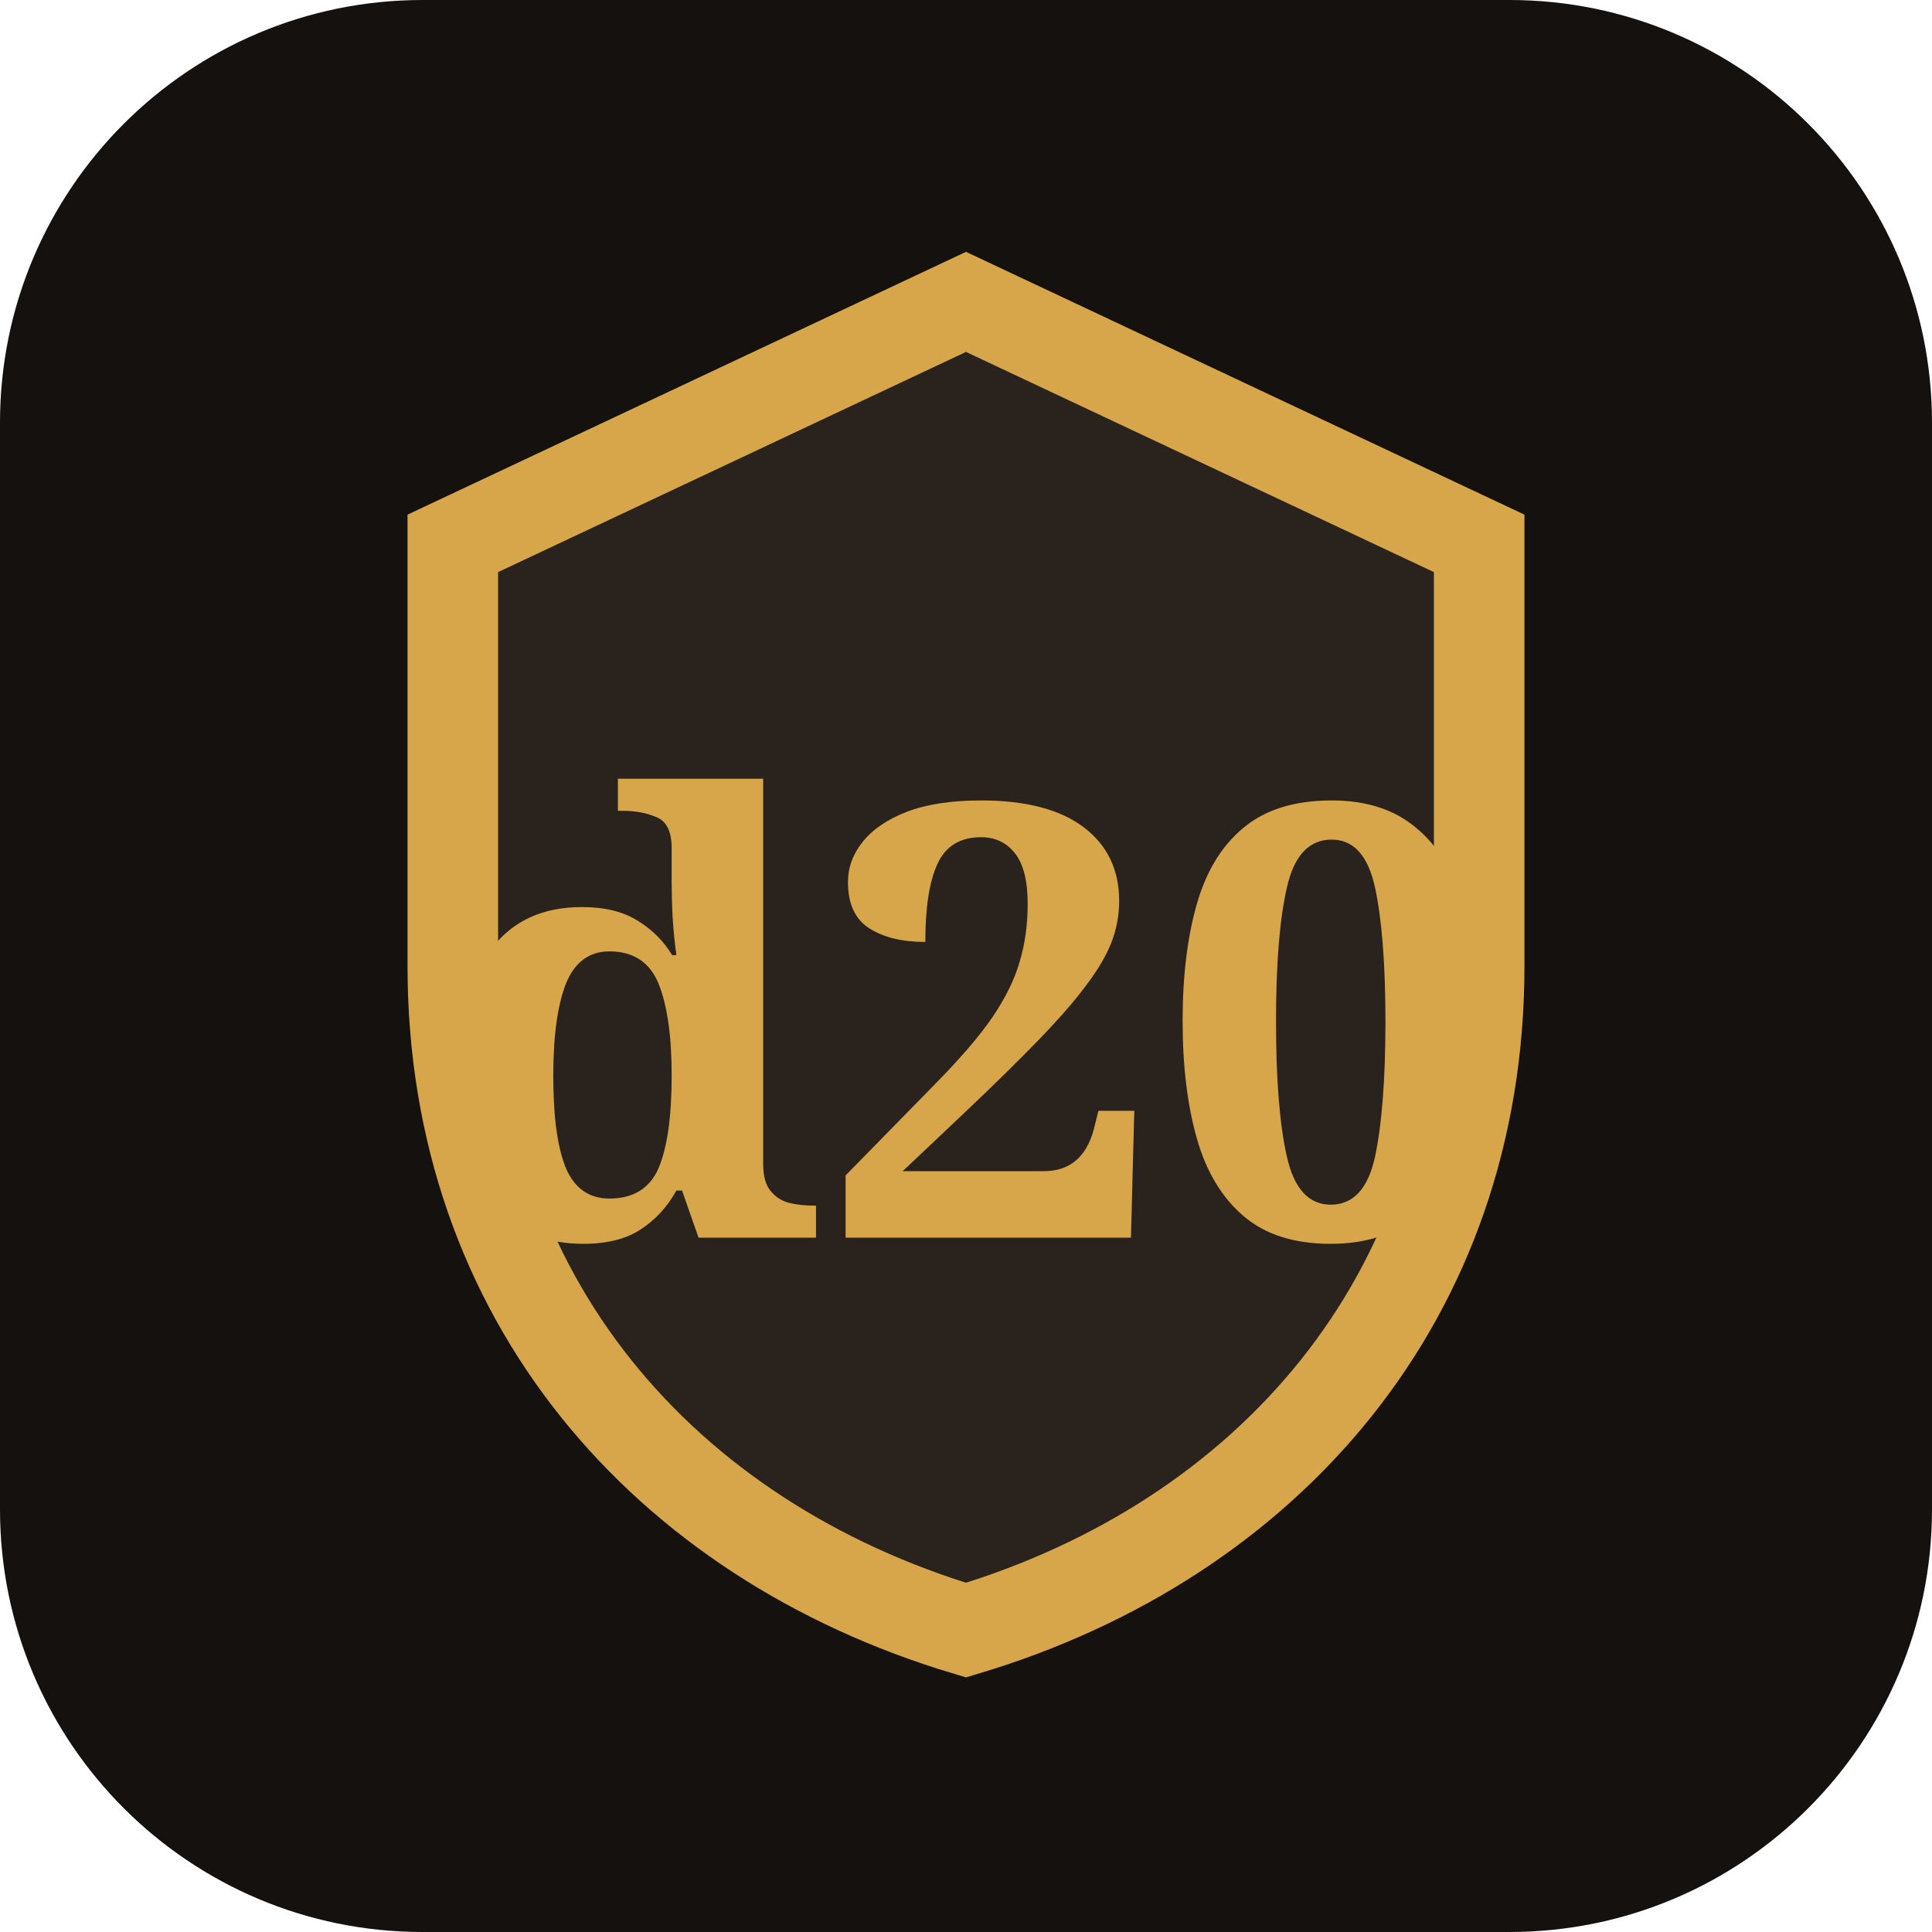
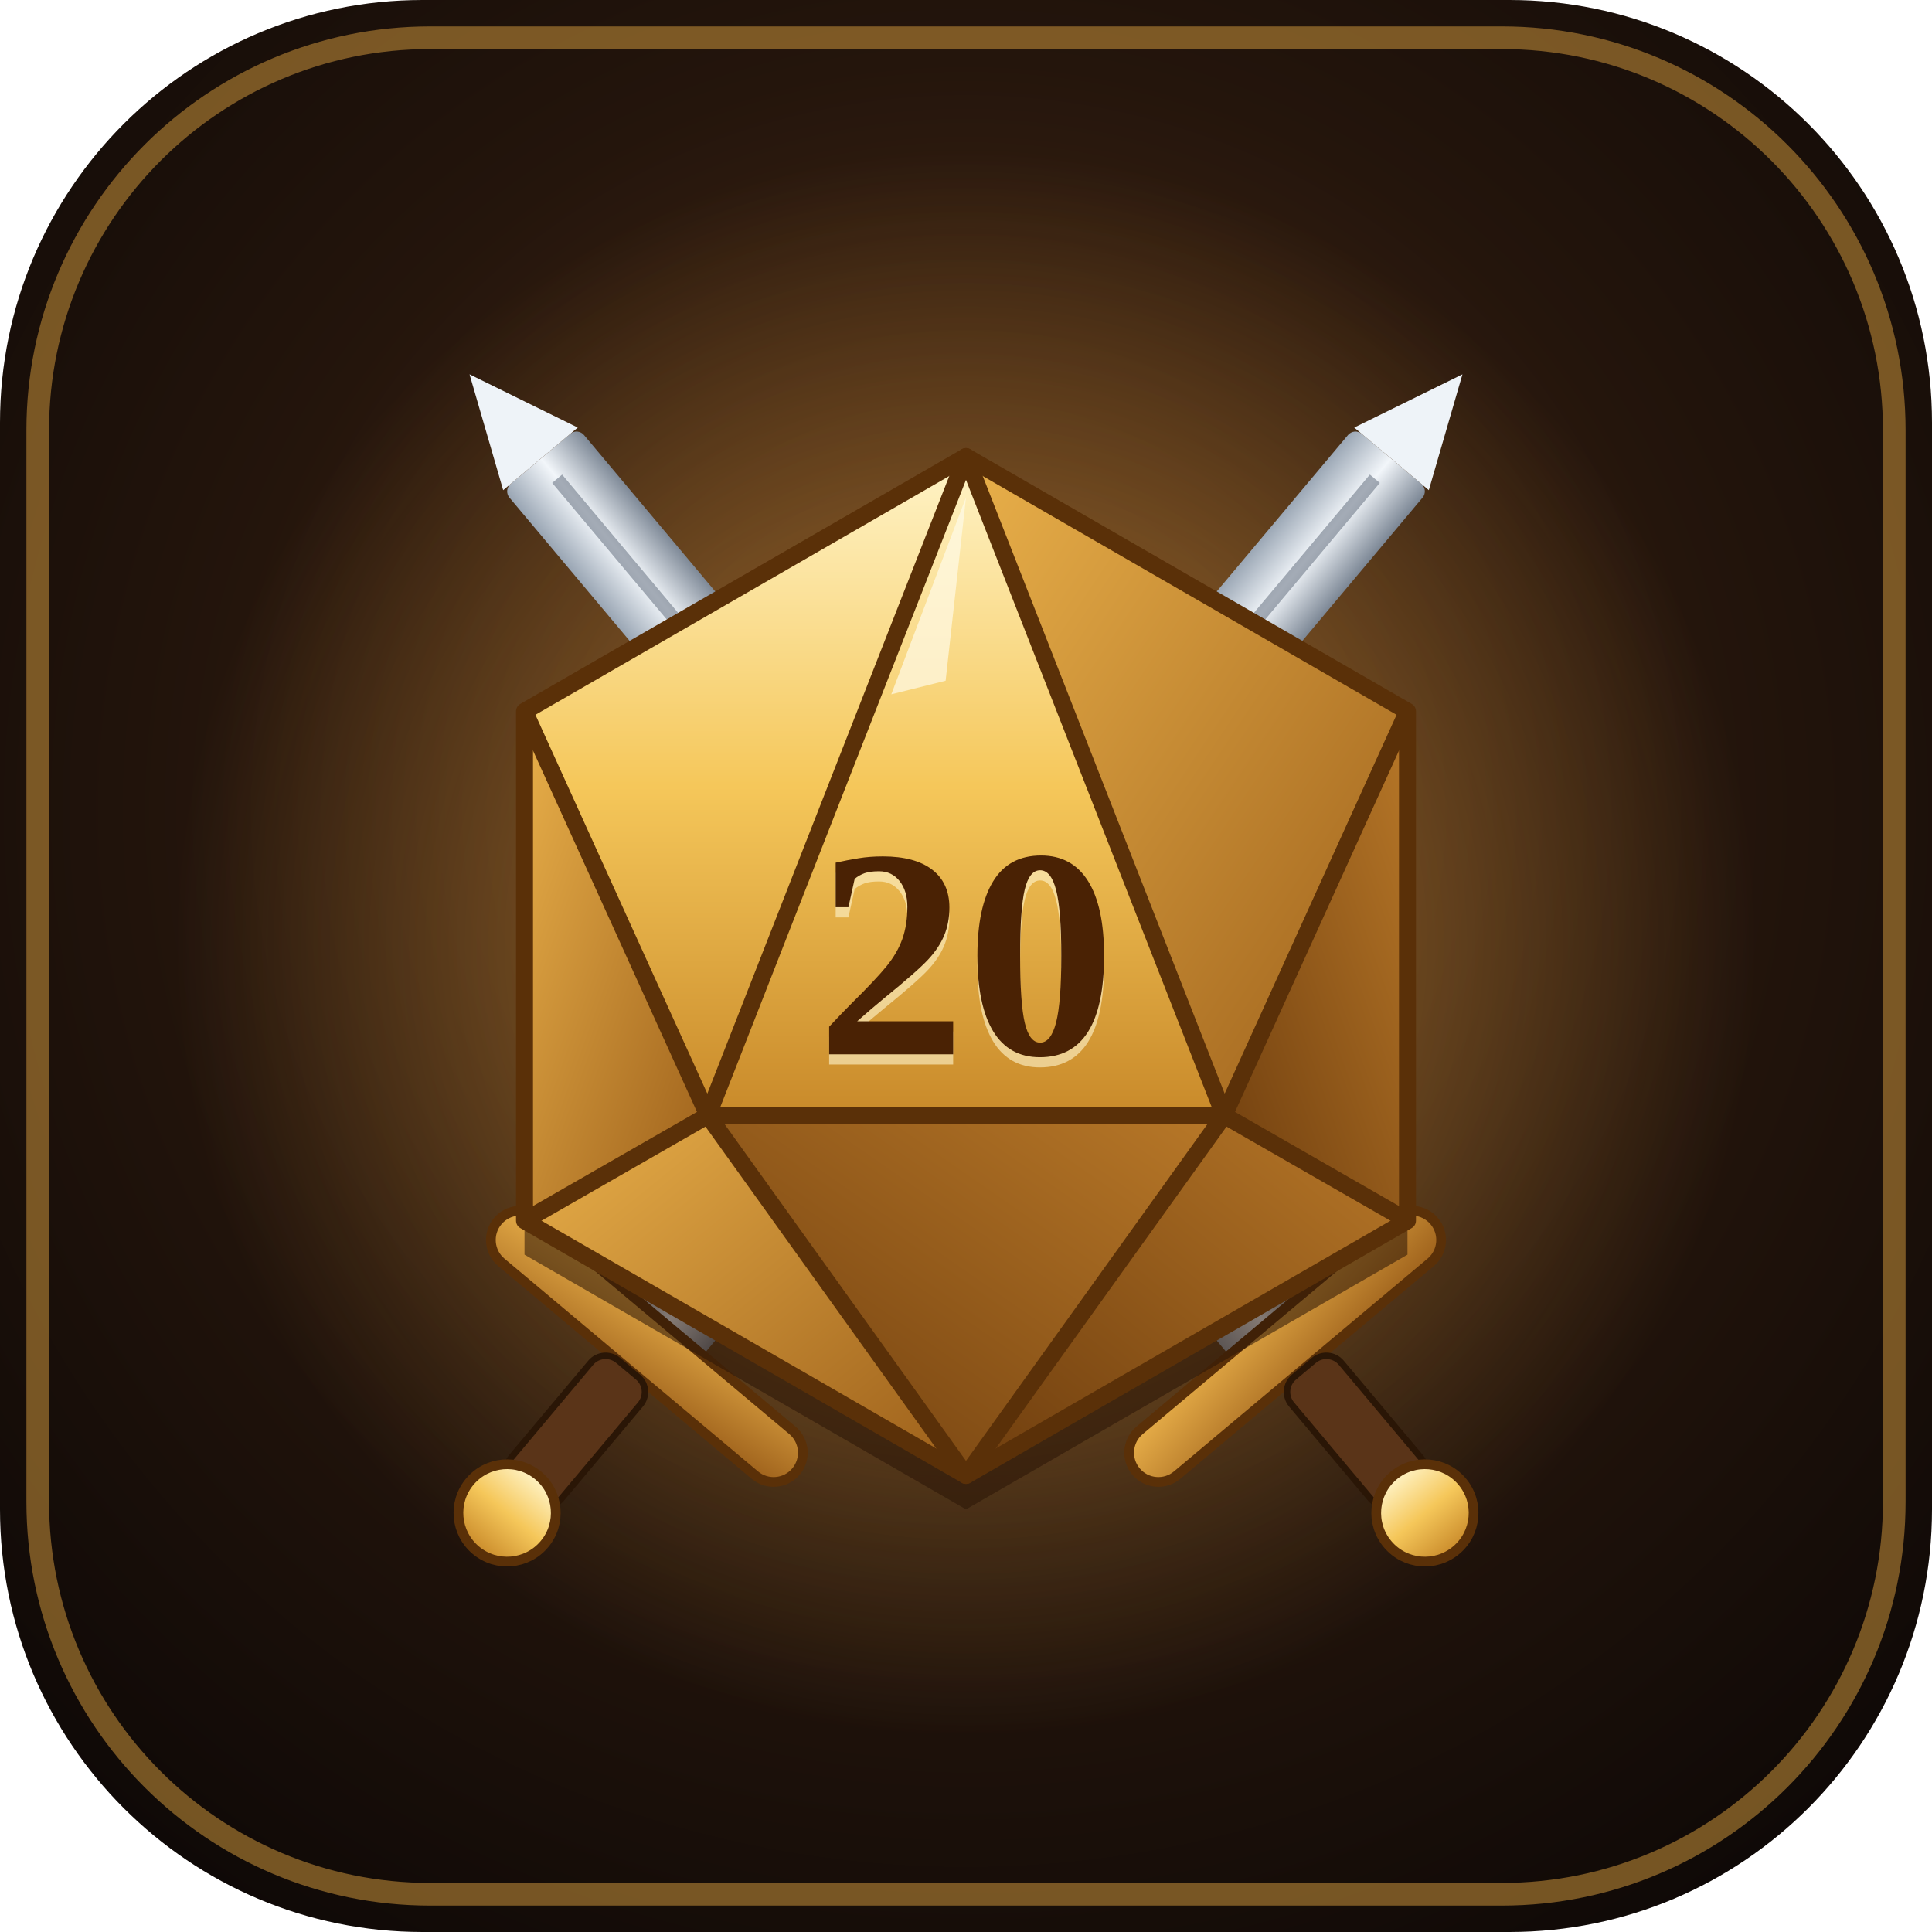
- <svg xmlns="http://www.w3.org/2000/svg" viewBox="0 0 64 64">
-   <rect width="64" height="64" rx="14" fill="#14110f" />
-   <path d="M32 10l17 8v14c0 11-7 19-17 22-10-3-17-11-17-22V18z" fill="#2a221c" stroke="#d8a64a" stroke-width="3" />
-   <text x="32" y="41" font-size="20" text-anchor="middle" fill="#d8a64a" font-family="serif" font-weight="bold">d20</text>
+ <svg xmlns="http://www.w3.org/2000/svg" viewBox="0 0 512 512">
+   <defs>
+     <radialGradient id="fond" cx="50%" cy="42%" r="70%">
+       <stop offset="0" stop-color="#5a3518" />
+       <stop offset=".55" stop-color="#24150c" />
+       <stop offset="1" stop-color="#0d0806" />
+     </radialGradient>
+     <radialGradient id="halo" cx="50%" cy="50%" r="50%">
+       <stop offset="0" stop-color="#ffb54a" stop-opacity=".55" />
+       <stop offset="1" stop-color="#ffb54a" stop-opacity="0" />
+     </radialGradient>
+     <linearGradient id="orClair" x1="0" y1="0" x2="0" y2="1">
+       <stop offset="0" stop-color="#fff4c8" />
+       <stop offset=".5" stop-color="#f5c75a" />
+       <stop offset="1" stop-color="#c98a2a" />
+     </linearGradient>
+     <linearGradient id="orMoyen" x1="0" y1="0" x2="1" y2="1">
+       <stop offset="0" stop-color="#e9b04a" />
+       <stop offset="1" stop-color="#9c5f1a" />
+     </linearGradient>
+     <linearGradient id="orSombre" x1="1" y1="0" x2="0" y2="1">
+       <stop offset="0" stop-color="#b87828" />
+       <stop offset="1" stop-color="#6e3d0e" />
+     </linearGradient>
+     <linearGradient id="lame" x1="0" y1="0" x2="1" y2="0">
+       <stop offset="0" stop-color="#9aa6b4" />
+       <stop offset=".5" stop-color="#f2f6fa" />
+       <stop offset="1" stop-color="#7d8896" />
+     </linearGradient>
+   </defs>
+   <rect width="512" height="512" rx="112" fill="url(#fond)" />
+   <circle cx="256" cy="250" r="210" fill="url(#halo)" />
+   <g transform="translate(256 256) scale(.86) rotate(-40) translate(-256 -256)">
+     <rect x="241" y="52" width="30" height="352" rx="3" fill="url(#lame)" />
+     <rect x="254" y="60" width="4" height="330" fill="#6f7a88" opacity=".6" />
+     <polygon points="241,52 271,52 256,18" fill="#eef3f8" />
+     <rect x="196" y="400" width="120" height="18" rx="9" fill="url(#orMoyen)" stroke="#5a3008" stroke-width="3" />
+     <rect x="246" y="418" width="20" height="50" rx="6" fill="#5a3418" stroke="#2a1606" stroke-width="2" />
+     <circle cx="256" cy="476" r="15" fill="url(#orClair)" stroke="#5a3008" stroke-width="3" />
+   </g>
+   <g transform="translate(256 256) scale(.86) rotate(40) translate(-256 -256)">
+     <rect x="241" y="52" width="30" height="352" rx="3" fill="url(#lame)" />
+     <rect x="254" y="60" width="4" height="330" fill="#6f7a88" opacity=".6" />
+     <polygon points="241,52 271,52 256,18" fill="#eef3f8" />
+     <rect x="196" y="400" width="120" height="18" rx="9" fill="url(#orMoyen)" stroke="#5a3008" stroke-width="3" />
+     <rect x="246" y="418" width="20" height="50" rx="6" fill="#5a3418" stroke="#2a1606" stroke-width="2" />
+     <circle cx="256" cy="476" r="15" fill="url(#orClair)" stroke="#5a3008" stroke-width="3" />
+   </g>
+   <g transform="translate(256 256) scale(.9)">
+     <polygon points="0,-150 130,-75 130,75 0,150 -130,75 -130,-75" fill="#2a1406" transform="translate(0 10)" opacity=".55" />
+     <polygon points="0,-150 130,-75 76,44" fill="url(#orMoyen)" />
+     <polygon points="0,-150 -130,-75 -76,44" fill="url(#orClair)" />
+     <polygon points="130,-75 130,75 76,44" fill="url(#orSombre)" />
+     <polygon points="-130,-75 -130,75 -76,44" fill="url(#orMoyen)" />
+     <polygon points="130,75 0,150 76,44" fill="url(#orSombre)" />
+     <polygon points="-130,75 0,150 -76,44" fill="url(#orMoyen)" />
+     <polygon points="-76,44 76,44 0,150" fill="url(#orSombre)" />
+     <polygon points="0,-150 76,44 -76,44" fill="url(#orClair)" />
+     <g fill="none" stroke="#5a3008" stroke-width="5" stroke-linejoin="round">
+       <polygon points="0,-150 130,-75 130,75 0,150 -130,75 -130,-75" />
+       <polyline points="-130,-75 -76,44 0,-150 76,44 130,-75" />
+       <polyline points="-130,75 -76,44 76,44 130,75" />
+       <polyline points="-76,44 0,150 76,44" />
+     </g>
+     <polygon points="0,-138 -22,-80 -6,-84" fill="#fffbe8" opacity=".7" />
+     <text x="0" y="29" text-anchor="middle" font-family="Georgia, 'Times New Roman', serif" font-weight="bold" font-size="88" fill="#fff6d0" opacity=".6">20</text>
+     <text x="0" y="26" text-anchor="middle" font-family="Georgia, 'Times New Roman', serif" font-weight="bold" font-size="88" fill="#4a2204">20</text>
+   </g>
+   <rect x="10" y="10" width="492" height="492" rx="104" fill="none" stroke="#c9913a" stroke-width="6" opacity=".55" />
</svg>
